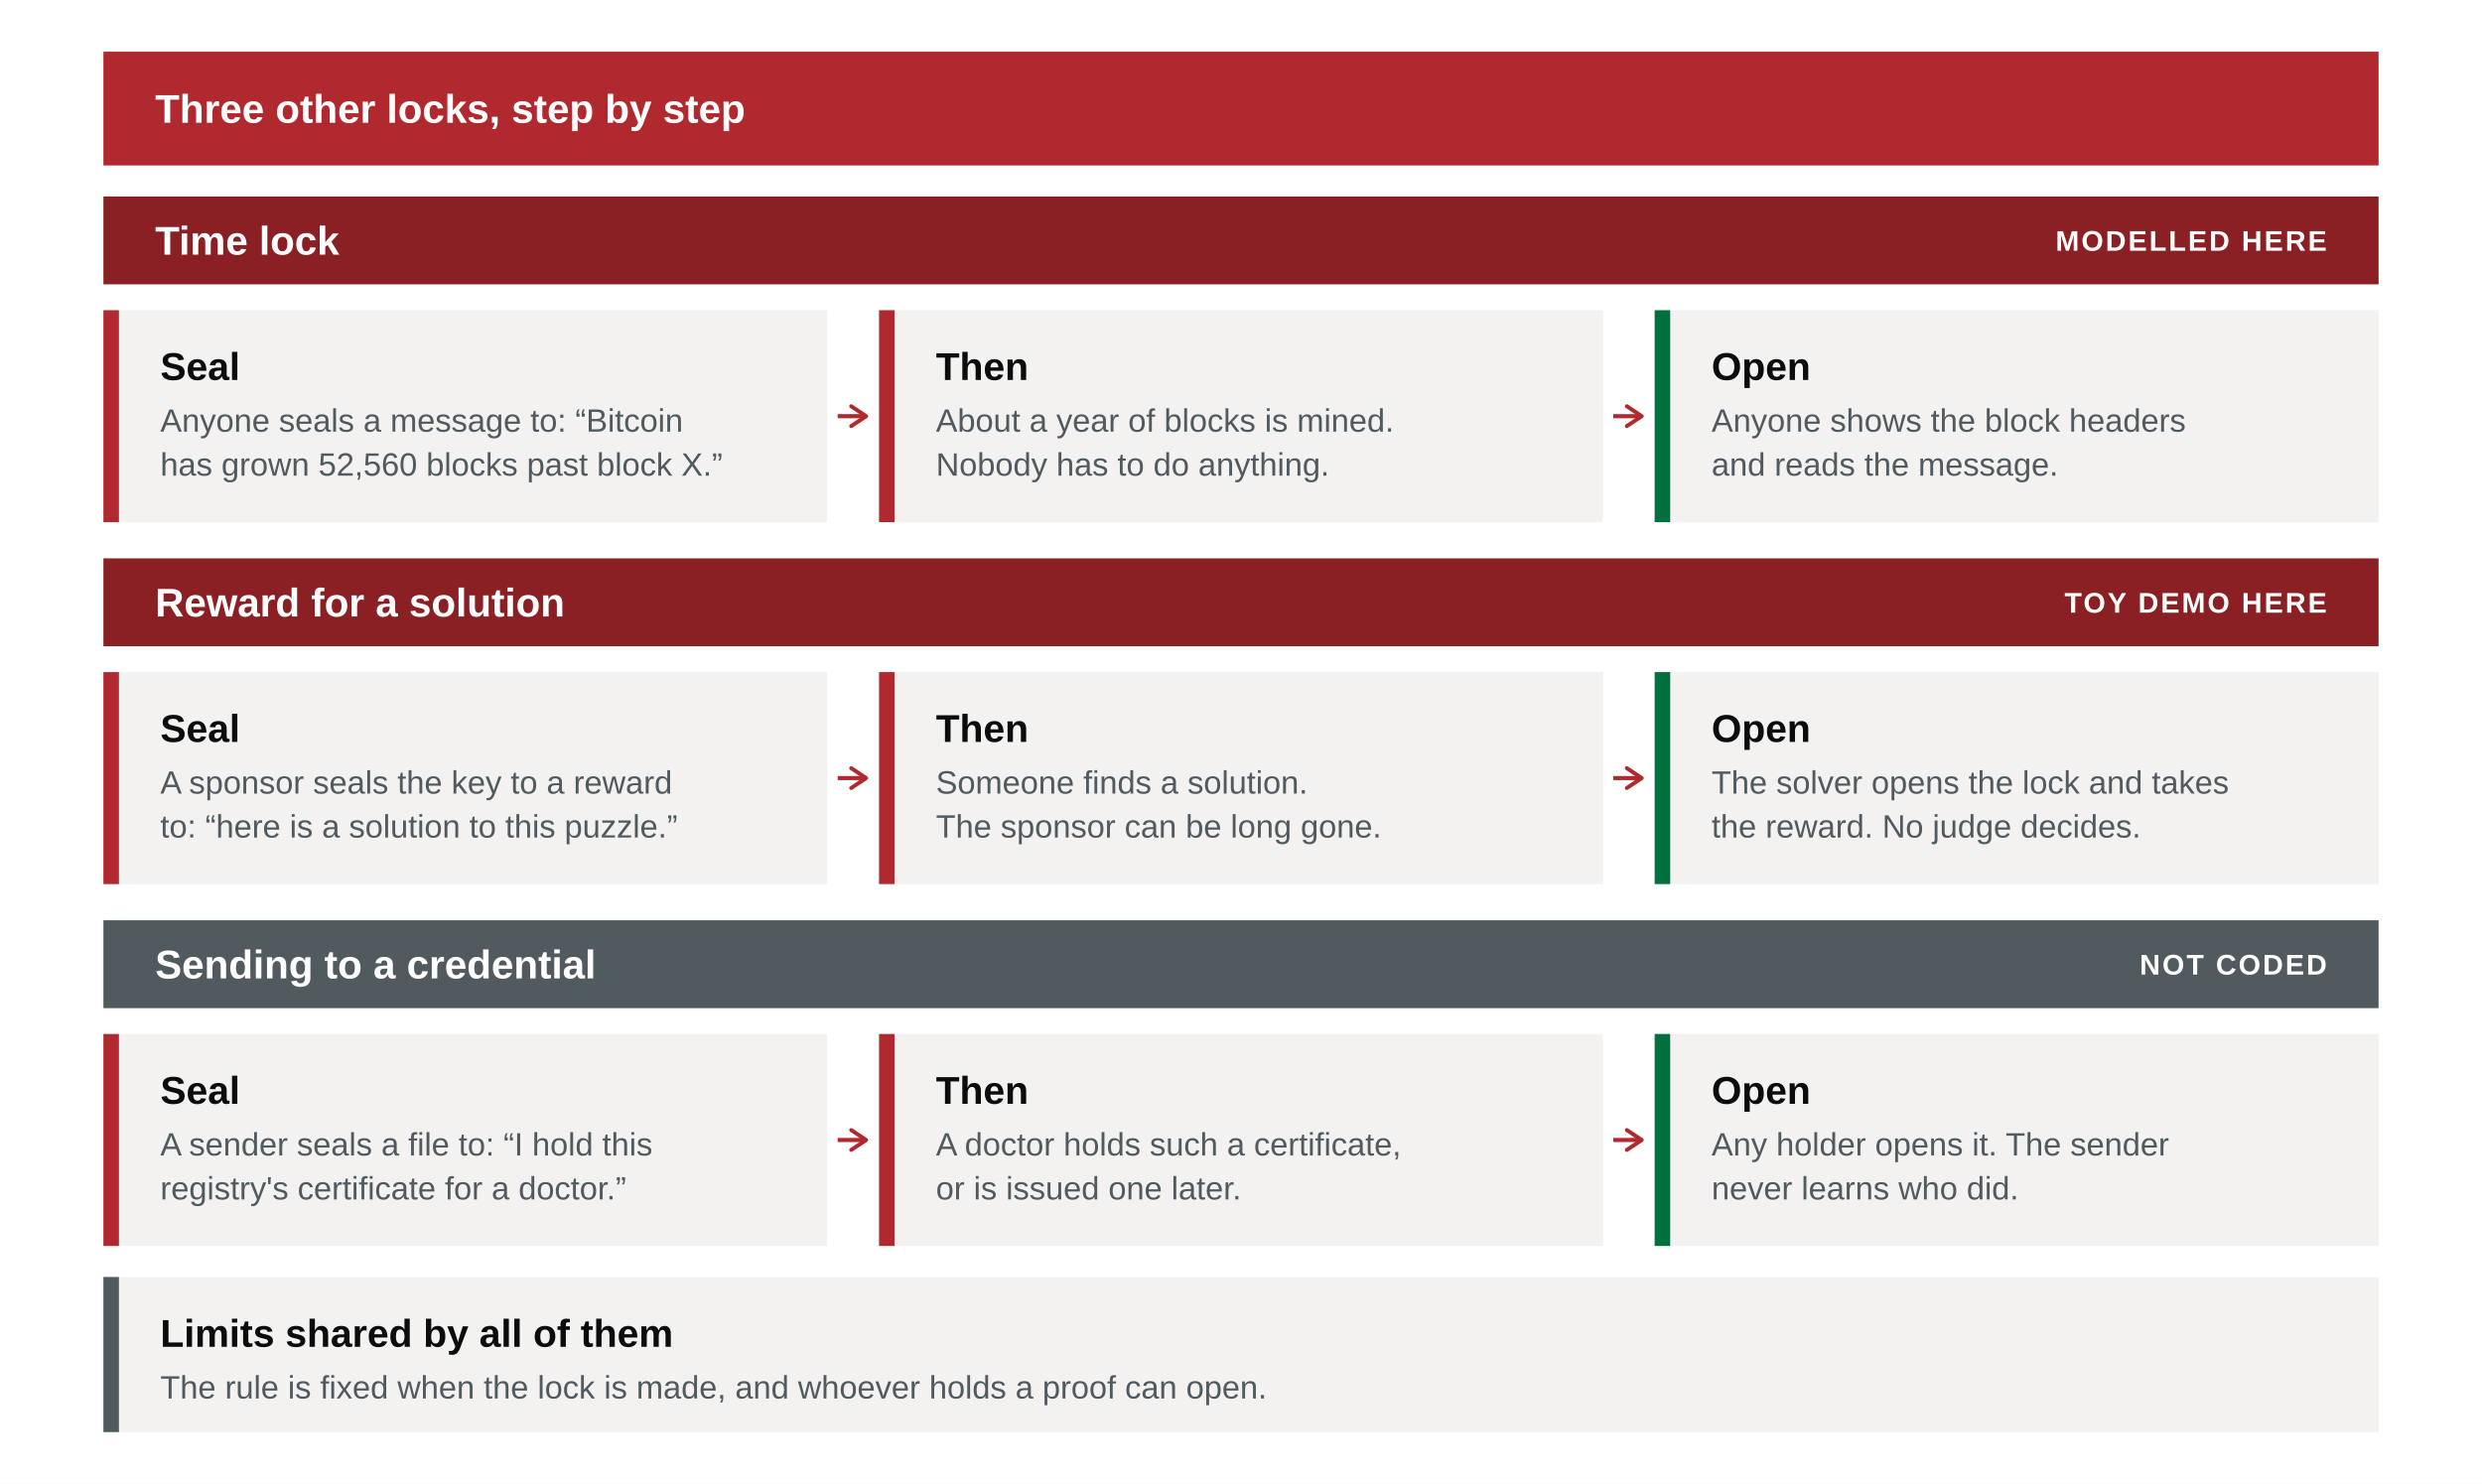
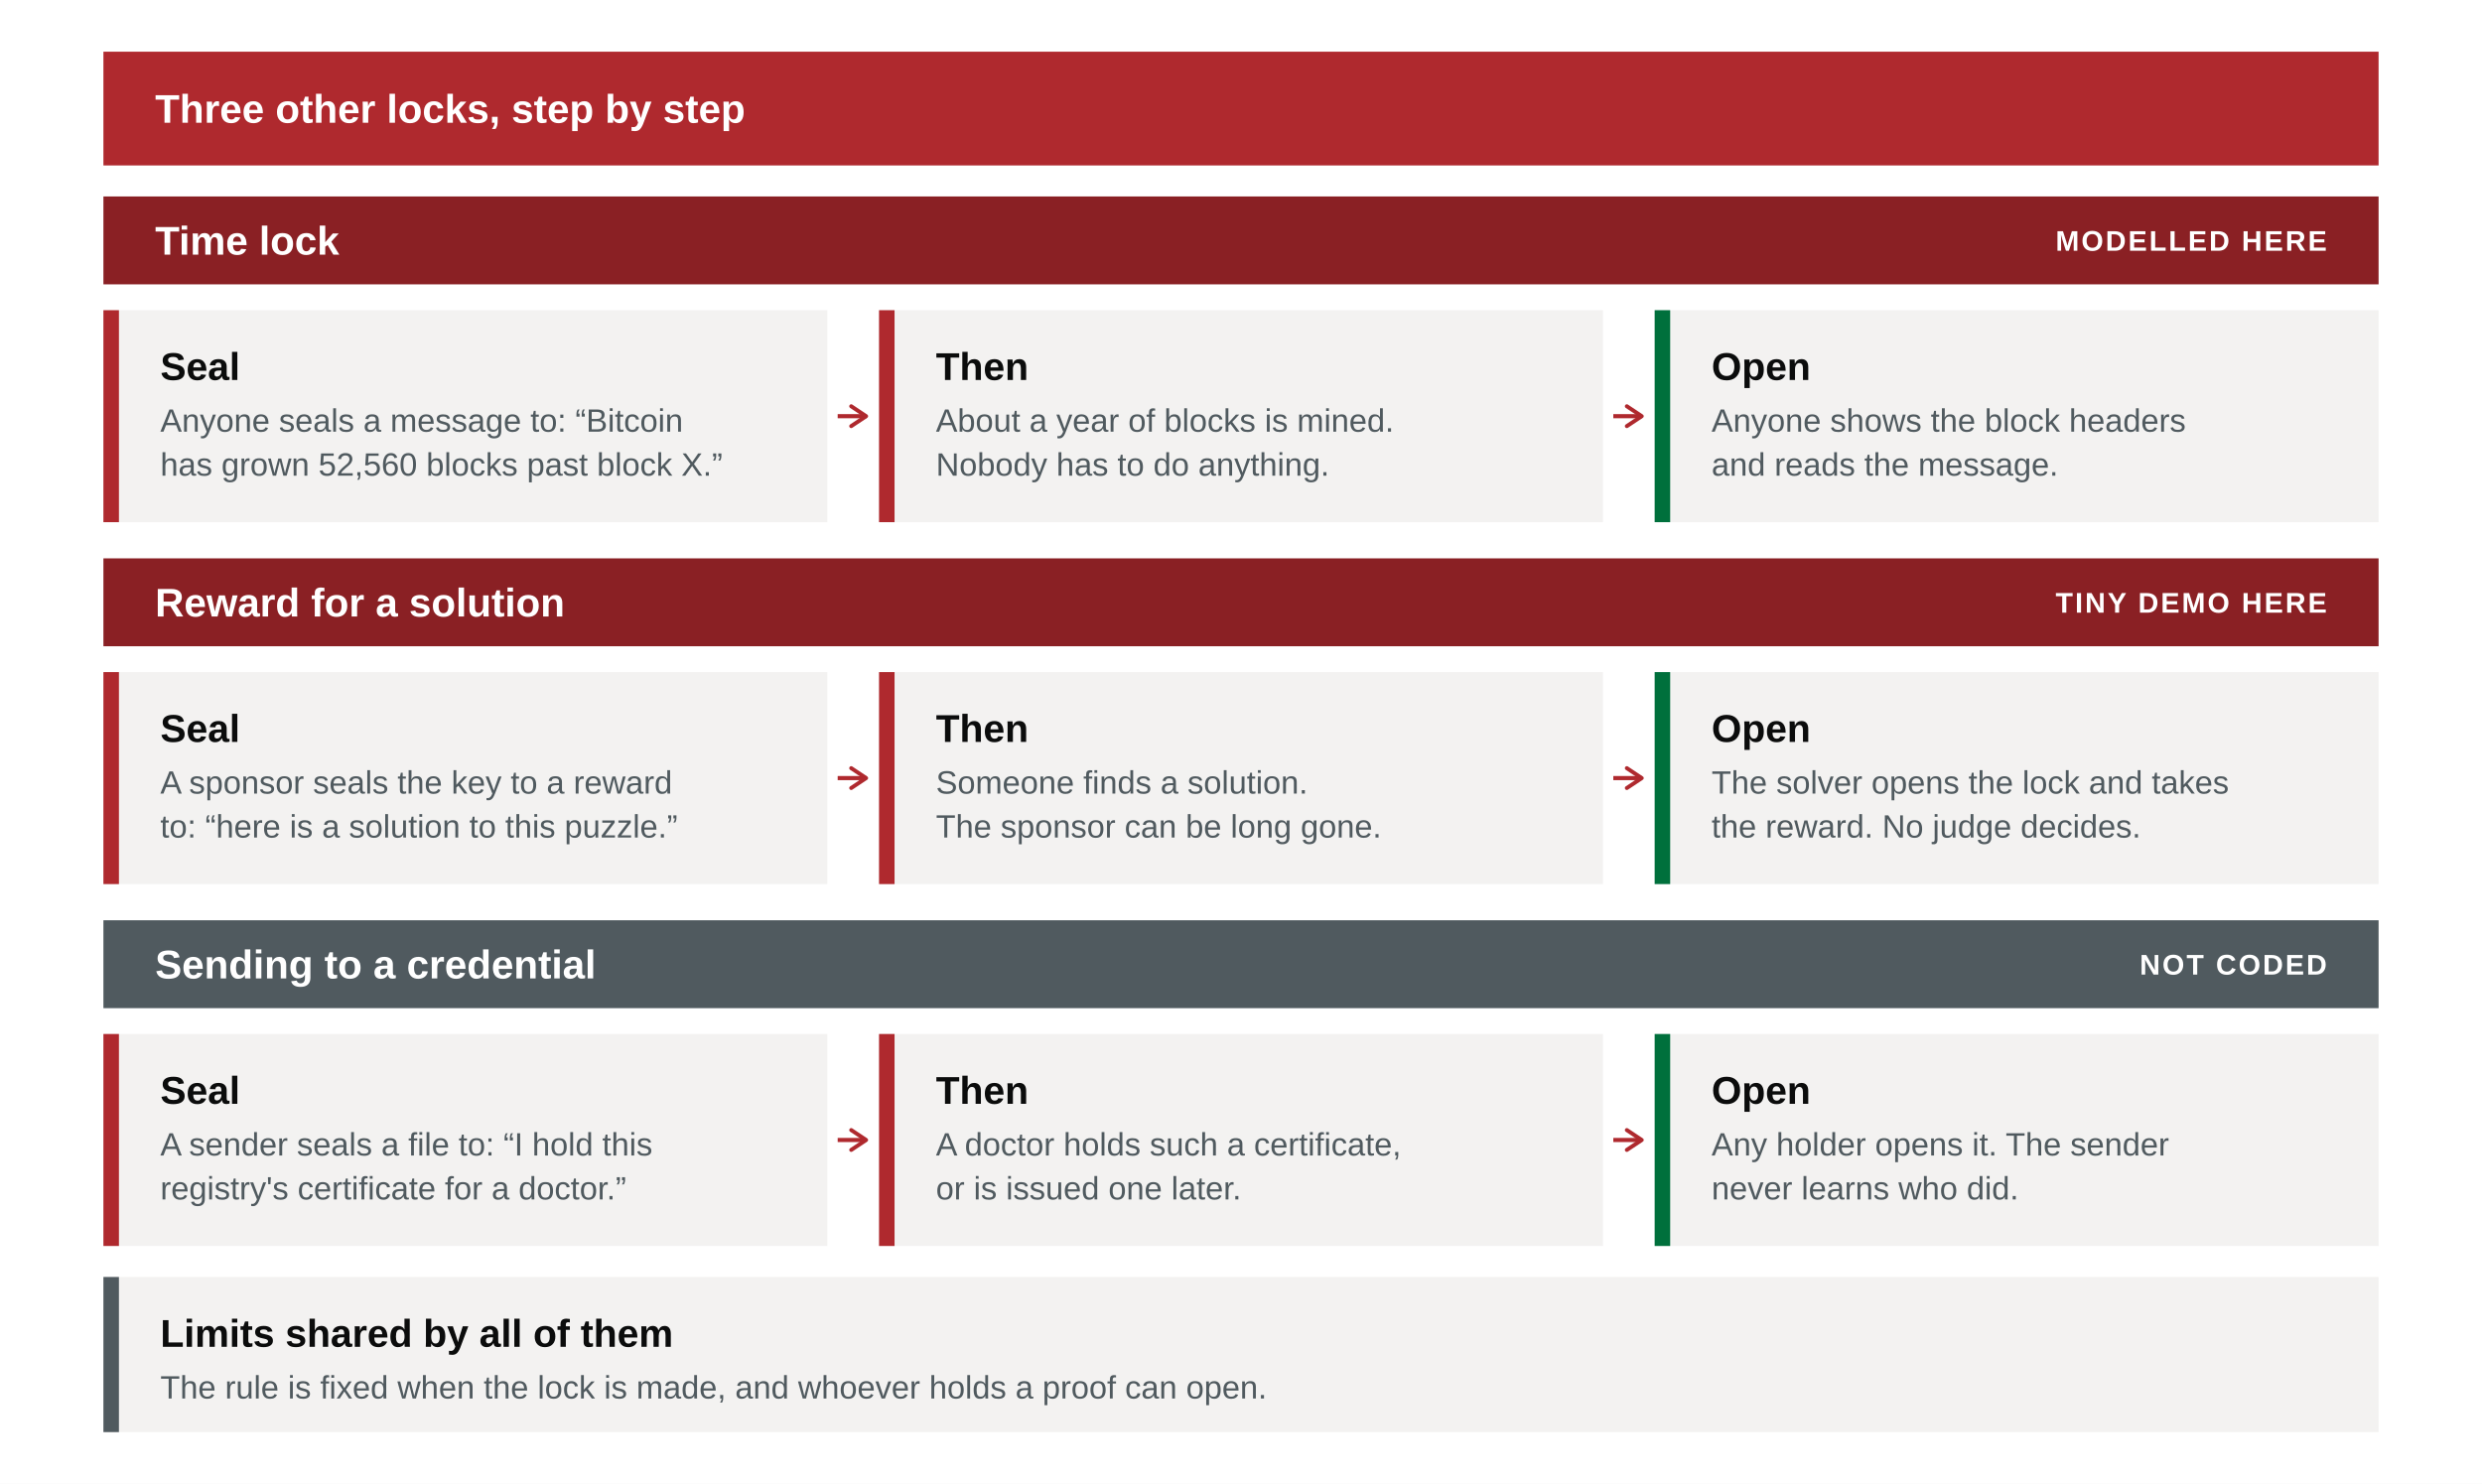
<svg xmlns="http://www.w3.org/2000/svg" viewBox="0 0 960 574" width="960" height="574" role="img" aria-labelledby="t d" font-family="Arial, Helvetica, 'Liberation Sans', sans-serif">
  <defs>
    <marker id="r" viewBox="0 0 10 10" refX="8" refY="5" markerWidth="6" markerHeight="6" orient="auto-start-reverse">
      <path d="M2 1L8 5L2 9" fill="none" stroke="#AF292E" stroke-width="1.6" stroke-linecap="round" stroke-linejoin="round" />
    </marker>
    <marker id="g" viewBox="0 0 10 10" refX="8" refY="5" markerWidth="6" markerHeight="6" orient="auto-start-reverse">
      <path d="M2 1L8 5L2 9" fill="none" stroke="#505A5F" stroke-width="1.6" stroke-linecap="round" stroke-linejoin="round" />
    </marker>
  </defs>
  <rect width="960" height="574" fill="#FFFFFF" />
  <rect x="40" y="20" width="880" height="44" fill="#AF292E" />
  <text x="60" y="47.5" font-size="15.5" fill="#FFFFFF" font-weight="700">Three other locks, step by step</text>
  <rect x="40" y="76" width="880" height="34" fill="#8A2024" />
  <text x="60" y="98.5" font-size="15.5" fill="#FFFFFF" font-weight="700">Time lock</text>
  <text x="900" y="97.0" font-size="11" fill="#FFFFFF" font-weight="700" text-anchor="end" letter-spacing="0.8">MODELLED HERE</text>
  <rect x="40" y="120" width="280" height="82" fill="#F3F2F1" />
  <rect x="40" y="120" width="6" height="82" fill="#AF292E" />
  <text x="62" y="147" font-size="15" fill="#0B0C0C" font-weight="700">Seal</text>
  <text x="62" y="167" font-size="12.5" fill="#505A5F">Anyone seals a message to: “Bitcoin</text>
  <text x="62" y="184" font-size="12.5" fill="#505A5F">has grown 52,560 blocks past block X.”</text>
  <rect x="340" y="120" width="280" height="82" fill="#F3F2F1" />
  <rect x="340" y="120" width="6" height="82" fill="#AF292E" />
  <text x="362" y="147" font-size="15" fill="#0B0C0C" font-weight="700">Then</text>
  <text x="362" y="167" font-size="12.5" fill="#505A5F">About a year of blocks is mined.</text>
  <text x="362" y="184" font-size="12.5" fill="#505A5F">Nobody has to do anything.</text>
  <line x1="324" y1="161.0" x2="335" y2="161.0" stroke="#AF292E" stroke-width="1.6" marker-end="url(#r)" />
  <rect x="640" y="120" width="280" height="82" fill="#F3F2F1" />
  <rect x="640" y="120" width="6" height="82" fill="#00703C" />
  <text x="662" y="147" font-size="15" fill="#0B0C0C" font-weight="700">Open</text>
  <text x="662" y="167" font-size="12.5" fill="#505A5F">Anyone shows the block headers</text>
  <text x="662" y="184" font-size="12.5" fill="#505A5F">and reads the message.</text>
  <line x1="624" y1="161.0" x2="635" y2="161.0" stroke="#AF292E" stroke-width="1.6" marker-end="url(#r)" />
  <rect x="40" y="216" width="880" height="34" fill="#8A2024" />
  <text x="60" y="238.5" font-size="15.5" fill="#FFFFFF" font-weight="700">Reward for a solution</text>
-   <text x="900" y="237.0" font-size="11" fill="#FFFFFF" font-weight="700" text-anchor="end" letter-spacing="0.8">TOY DEMO HERE</text>
+   <text x="900" y="237.0" font-size="11" fill="#FFFFFF" font-weight="700" text-anchor="end" letter-spacing="0.8">TINY DEMO HERE</text>
  <rect x="40" y="260" width="280" height="82" fill="#F3F2F1" />
  <rect x="40" y="260" width="6" height="82" fill="#AF292E" />
  <text x="62" y="287" font-size="15" fill="#0B0C0C" font-weight="700">Seal</text>
  <text x="62" y="307" font-size="12.5" fill="#505A5F">A sponsor seals the key to a reward</text>
  <text x="62" y="324" font-size="12.5" fill="#505A5F">to: “here is a solution to this puzzle.”</text>
  <rect x="340" y="260" width="280" height="82" fill="#F3F2F1" />
  <rect x="340" y="260" width="6" height="82" fill="#AF292E" />
  <text x="362" y="287" font-size="15" fill="#0B0C0C" font-weight="700">Then</text>
  <text x="362" y="307" font-size="12.5" fill="#505A5F">Someone finds a solution.</text>
  <text x="362" y="324" font-size="12.5" fill="#505A5F">The sponsor can be long gone.</text>
  <line x1="324" y1="301.0" x2="335" y2="301.0" stroke="#AF292E" stroke-width="1.6" marker-end="url(#r)" />
  <rect x="640" y="260" width="280" height="82" fill="#F3F2F1" />
  <rect x="640" y="260" width="6" height="82" fill="#00703C" />
  <text x="662" y="287" font-size="15" fill="#0B0C0C" font-weight="700">Open</text>
  <text x="662" y="307" font-size="12.5" fill="#505A5F">The solver opens the lock and takes</text>
  <text x="662" y="324" font-size="12.5" fill="#505A5F">the reward. No judge decides.</text>
  <line x1="624" y1="301.0" x2="635" y2="301.0" stroke="#AF292E" stroke-width="1.6" marker-end="url(#r)" />
  <rect x="40" y="356" width="880" height="34" fill="#505A5F" />
  <text x="60" y="378.5" font-size="15.5" fill="#FFFFFF" font-weight="700">Sending to a credential</text>
  <text x="900" y="377.0" font-size="11" fill="#FFFFFF" font-weight="700" text-anchor="end" letter-spacing="0.8">NOT CODED</text>
  <rect x="40" y="400" width="280" height="82" fill="#F3F2F1" />
  <rect x="40" y="400" width="6" height="82" fill="#AF292E" />
  <text x="62" y="427" font-size="15" fill="#0B0C0C" font-weight="700">Seal</text>
  <text x="62" y="447" font-size="12.5" fill="#505A5F">A sender seals a file to: “I hold this</text>
  <text x="62" y="464" font-size="12.5" fill="#505A5F">registry's certificate for a doctor.”</text>
  <rect x="340" y="400" width="280" height="82" fill="#F3F2F1" />
  <rect x="340" y="400" width="6" height="82" fill="#AF292E" />
  <text x="362" y="427" font-size="15" fill="#0B0C0C" font-weight="700">Then</text>
  <text x="362" y="447" font-size="12.5" fill="#505A5F">A doctor holds such a certificate,</text>
  <text x="362" y="464" font-size="12.5" fill="#505A5F">or is issued one later.</text>
  <line x1="324" y1="441.0" x2="335" y2="441.0" stroke="#AF292E" stroke-width="1.6" marker-end="url(#r)" />
  <rect x="640" y="400" width="280" height="82" fill="#F3F2F1" />
  <rect x="640" y="400" width="6" height="82" fill="#00703C" />
  <text x="662" y="427" font-size="15" fill="#0B0C0C" font-weight="700">Open</text>
  <text x="662" y="447" font-size="12.5" fill="#505A5F">Any holder opens it. The sender</text>
  <text x="662" y="464" font-size="12.5" fill="#505A5F">never learns who did.</text>
  <line x1="624" y1="441.0" x2="635" y2="441.0" stroke="#AF292E" stroke-width="1.6" marker-end="url(#r)" />
  <rect x="40" y="494" width="880" height="60" fill="#F3F2F1" />
  <rect x="40" y="494" width="6" height="60" fill="#505A5F" />
  <text x="62" y="521" font-size="15" fill="#0B0C0C" font-weight="700">Limits shared by all of them</text>
  <text x="62" y="541" font-size="12.5" fill="#505A5F">The rule is fixed when the lock is made, and whoever holds a proof can open.</text>
</svg>
